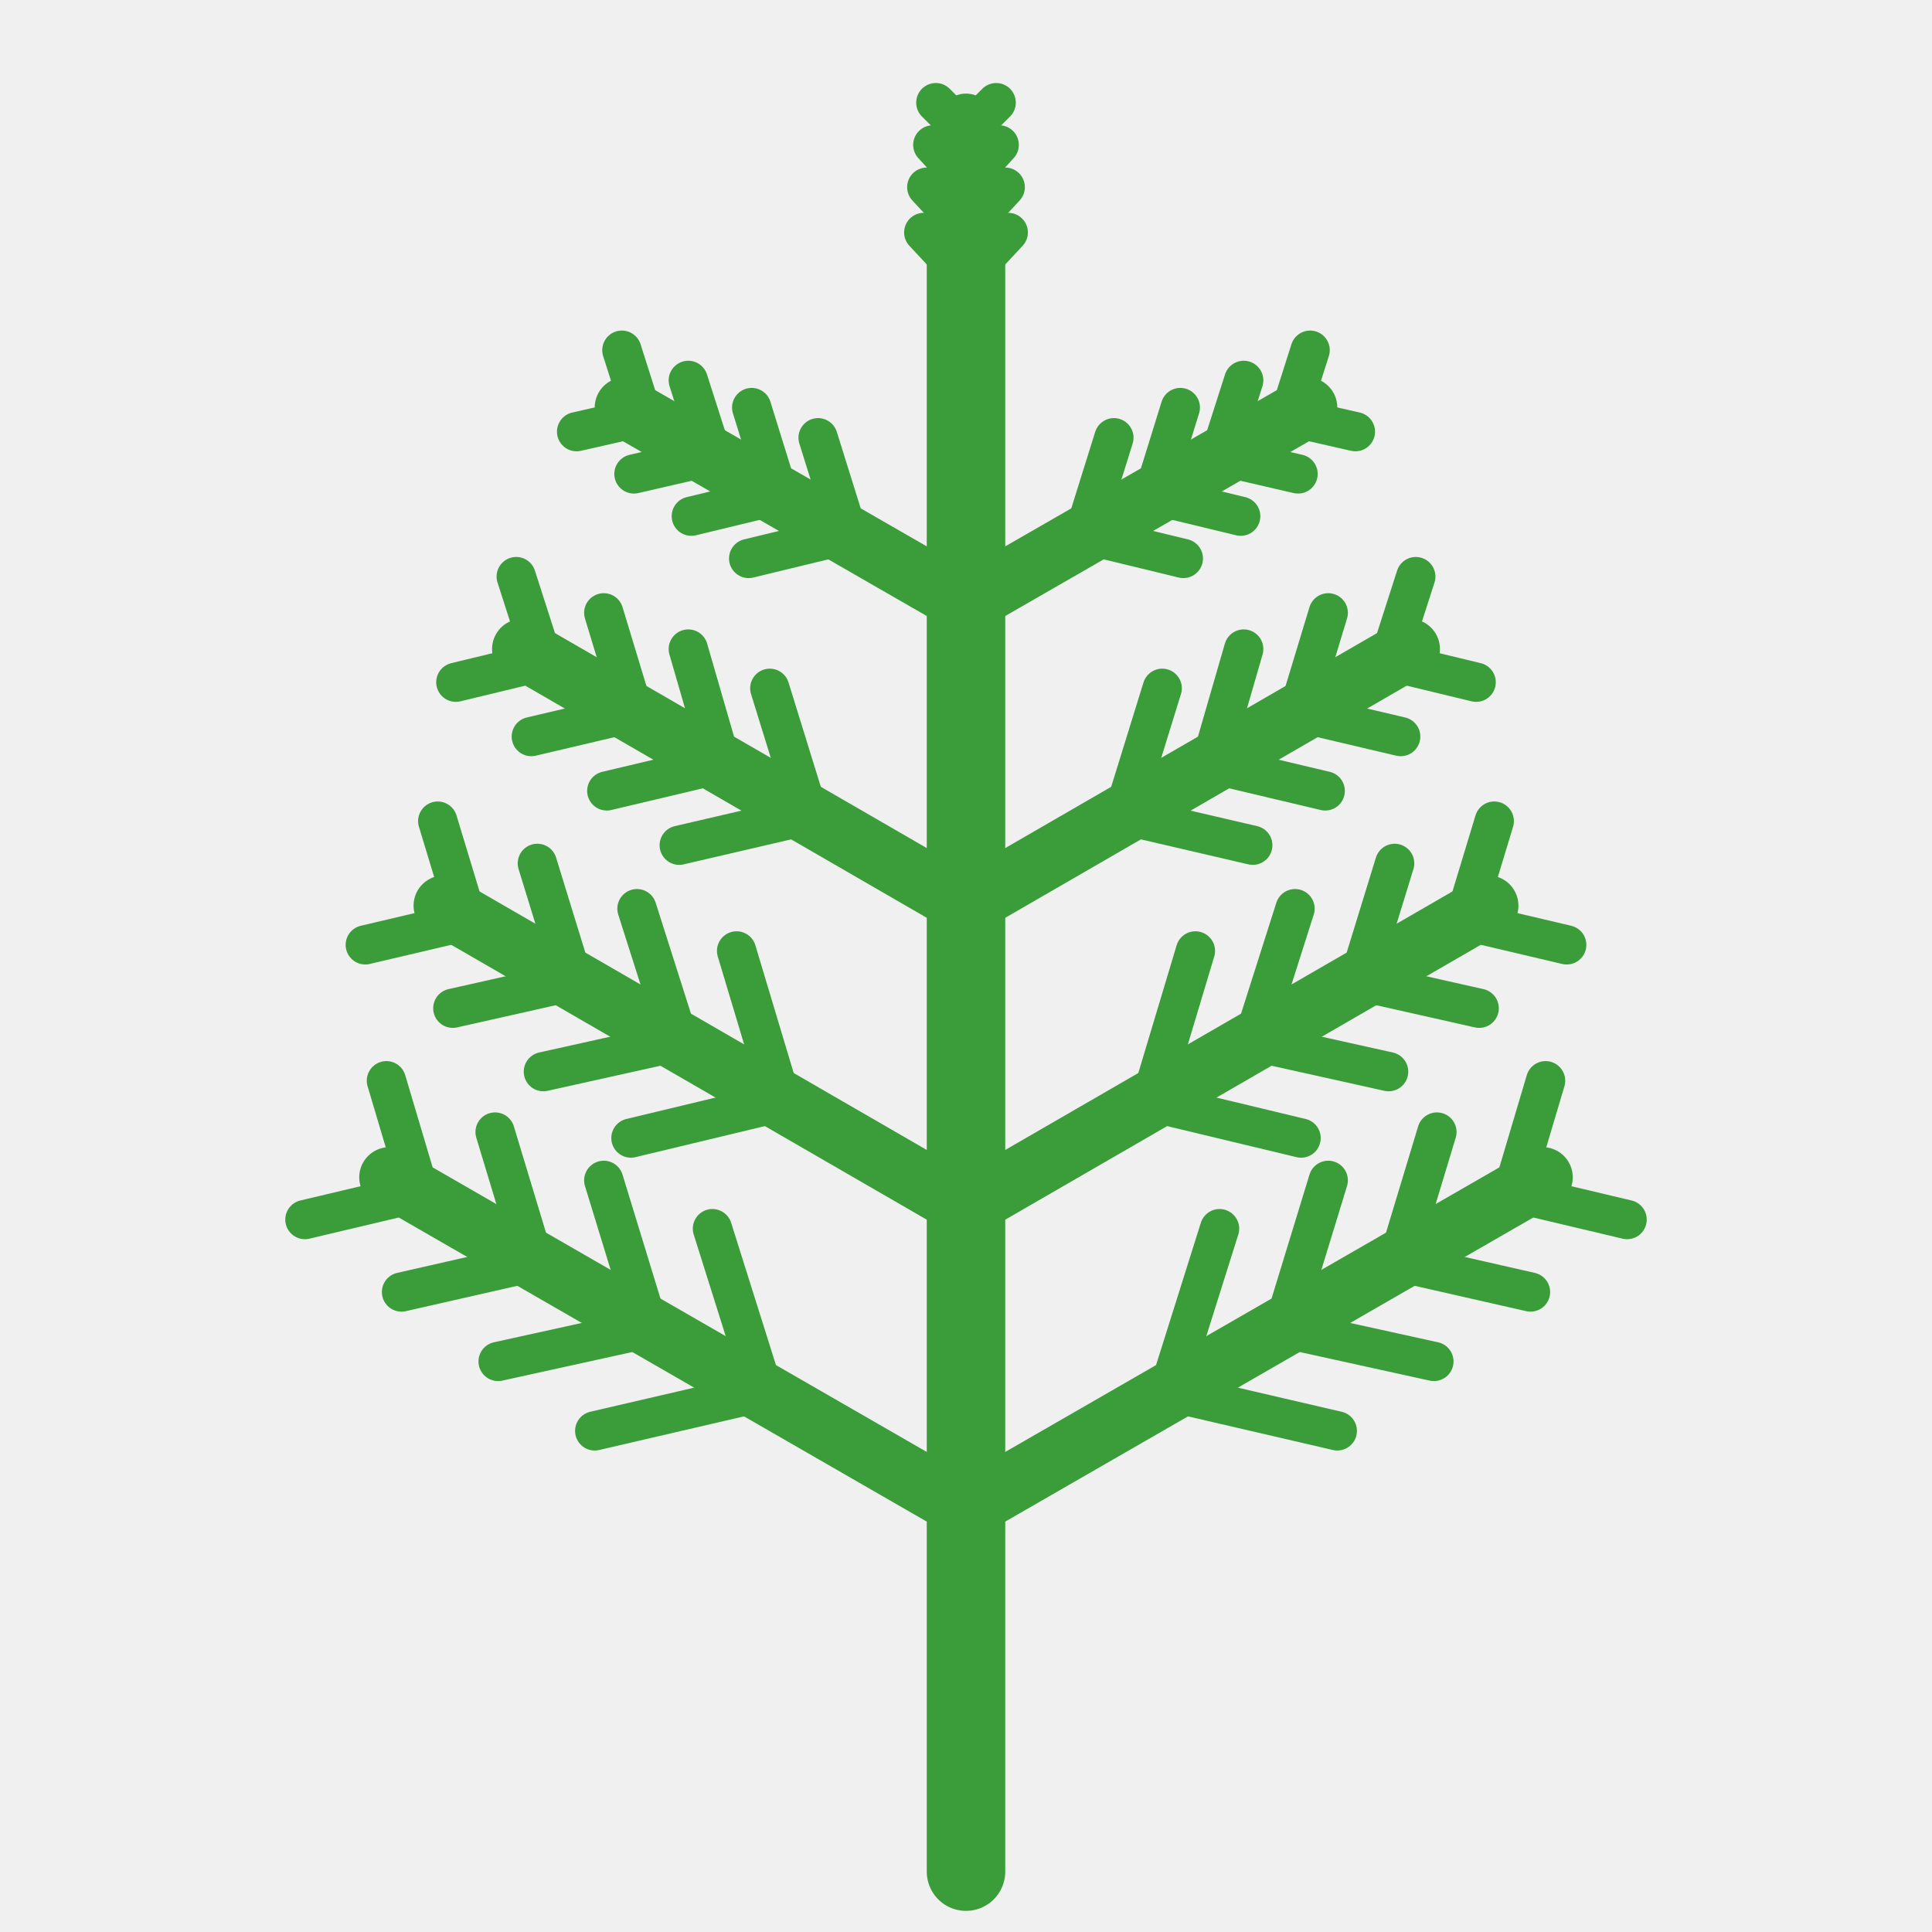
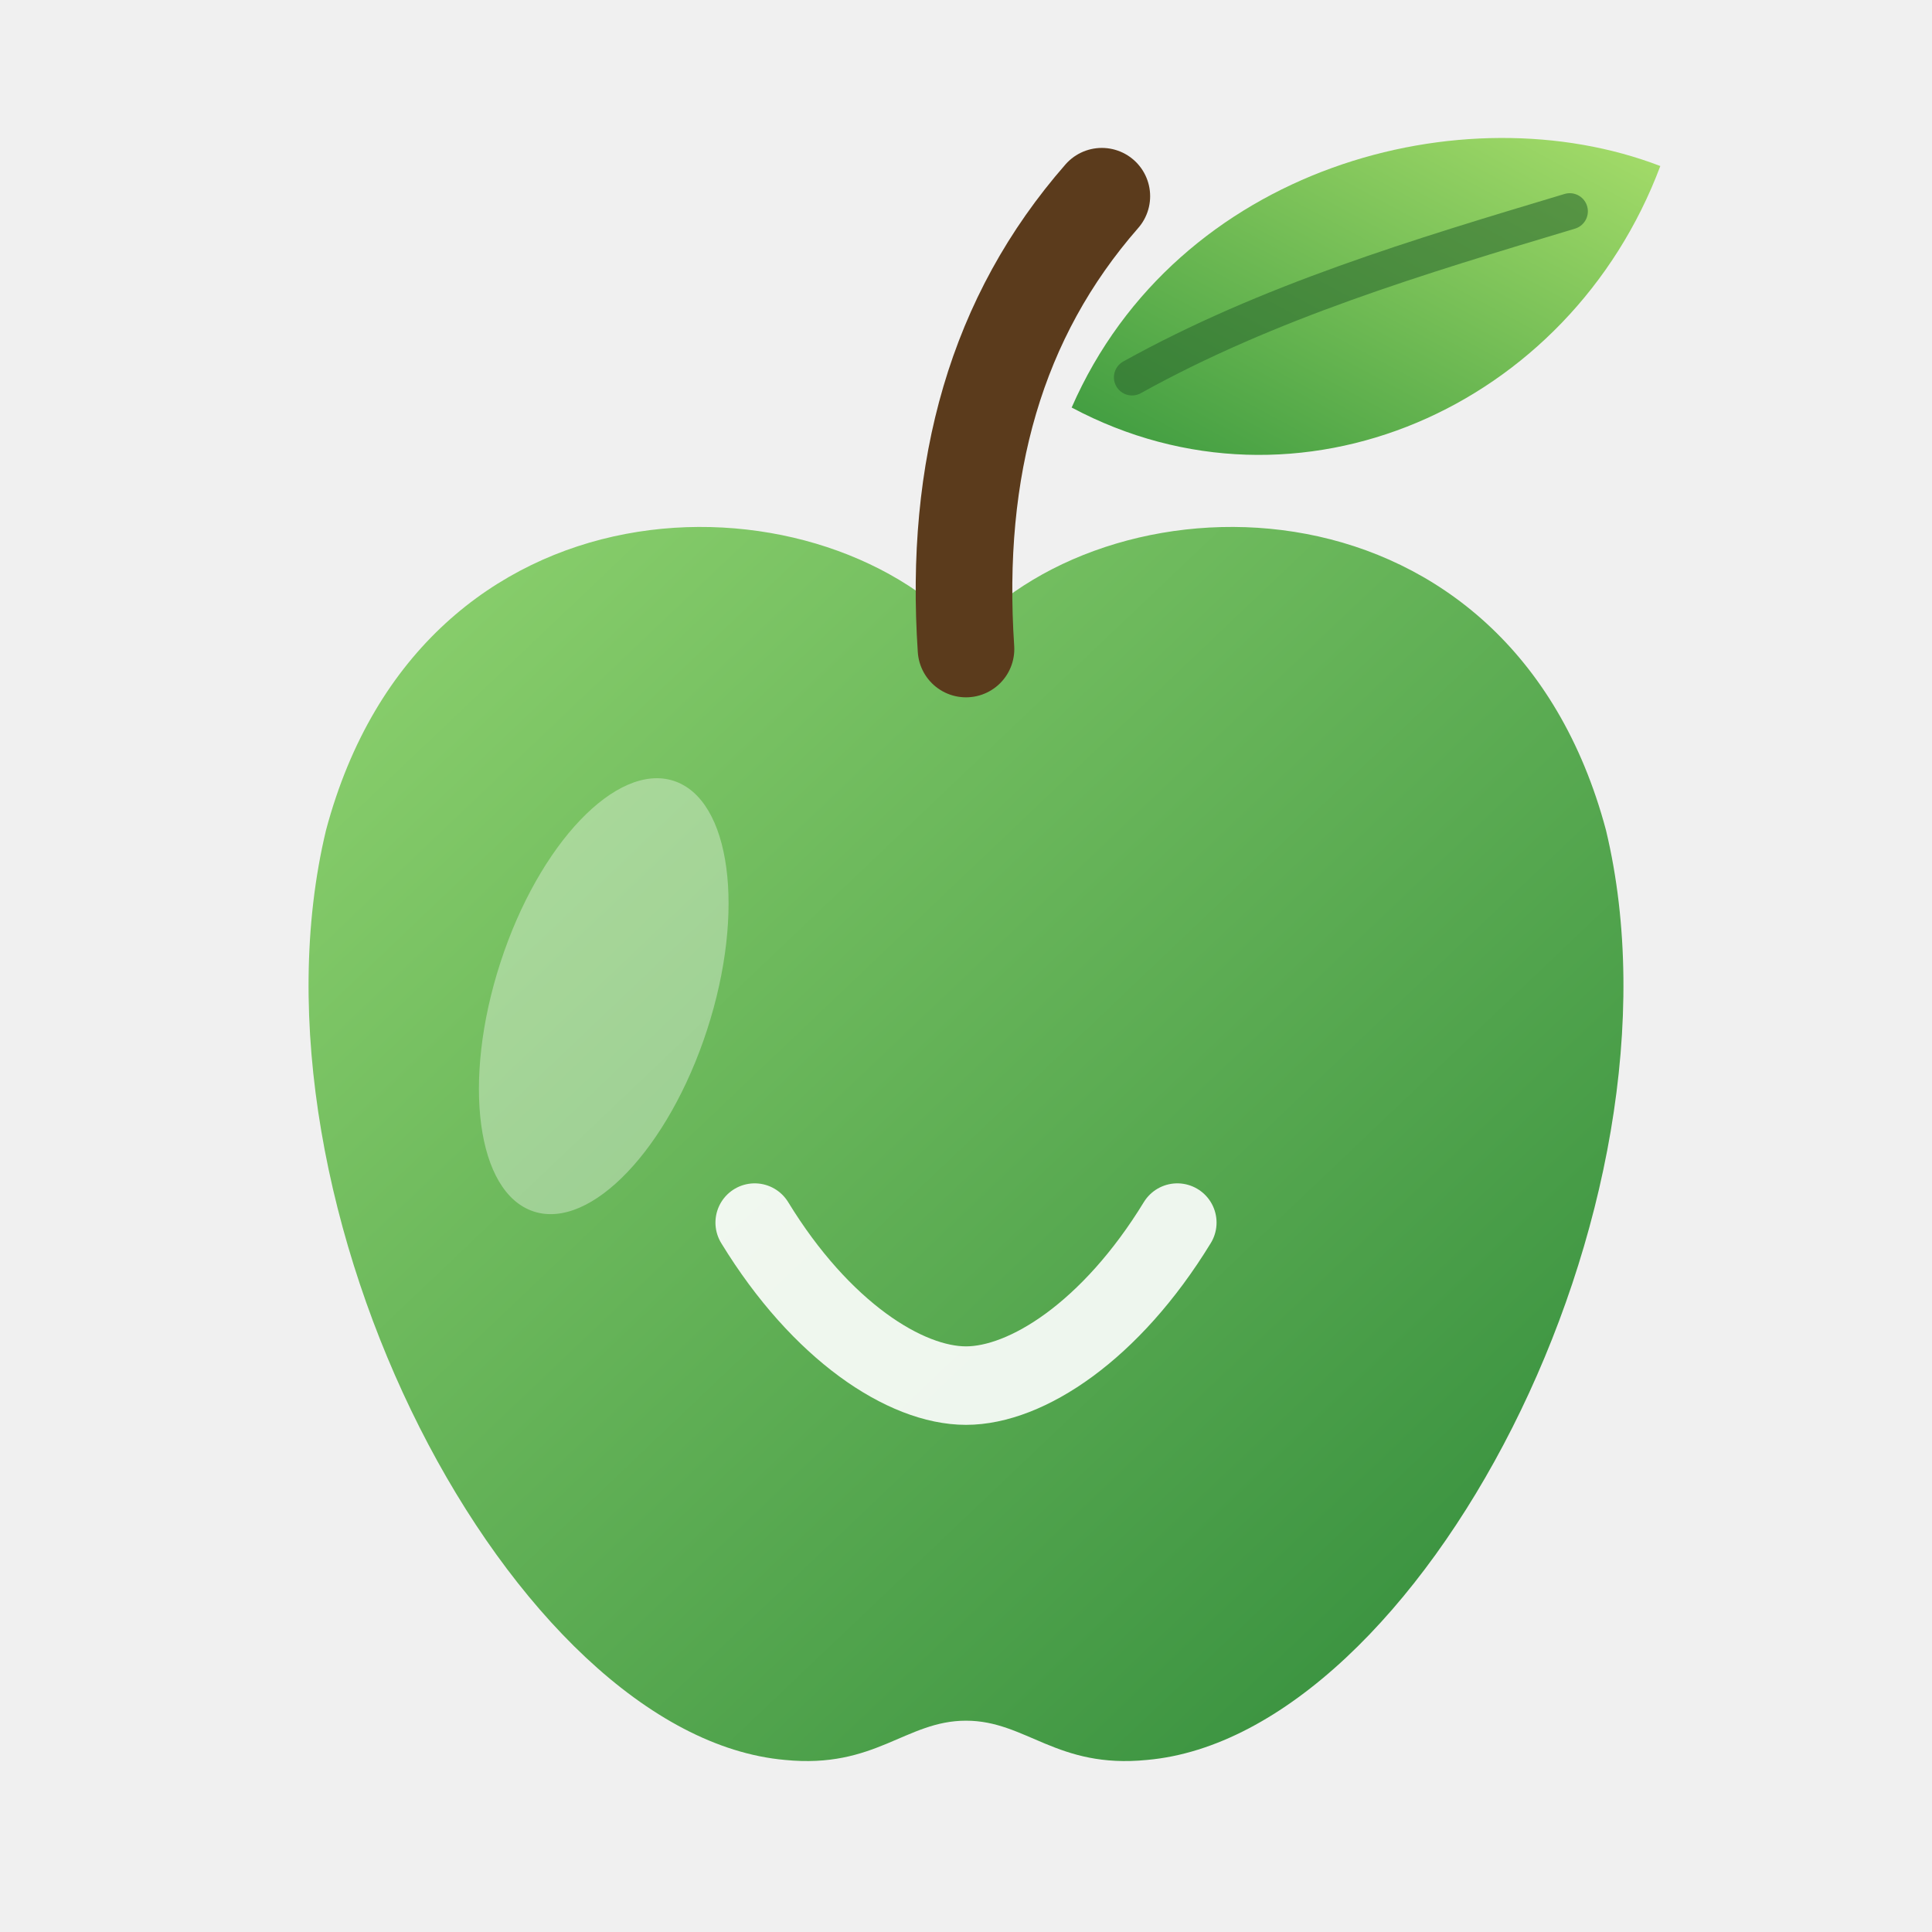
<svg xmlns="http://www.w3.org/2000/svg" viewBox="0 0 64 64">
-   <g fill="none" stroke="#3a9d3a" stroke-linecap="round">
-     <path d="M32 62V6" stroke-width="2.6" />
-     <path d="M32.0 50.0L12.9 39.0" stroke-width="2" />
-     <path d="M25.3 46.1l-5.6 1.3" stroke-width="1.3" />
-     <path d="M25.3 46.1l-1.7 -5.4" stroke-width="1.3" />
-     <path d="M21.5 44.0l-5.0 1.1" stroke-width="1.3" />
-     <path d="M21.5 44.0l-1.5 -4.9" stroke-width="1.3" />
-     <path d="M17.7 41.8l-4.4 1.0" stroke-width="1.3" />
-     <path d="M17.7 41.8l-1.3 -4.3" stroke-width="1.3" />
-     <path d="M13.9 39.5l-3.8 0.9" stroke-width="1.3" />
-     <path d="M13.9 39.5l-1.1 -3.7" stroke-width="1.3" />
-     <path d="M32.0 50.0L51.1 39.0" stroke-width="2" />
-     <path d="M38.7 46.1l1.7 -5.4" stroke-width="1.3" />
-     <path d="M38.7 46.1l5.6 1.3" stroke-width="1.3" />
-     <path d="M42.5 44.0l1.5 -4.9" stroke-width="1.3" />
-     <path d="M42.5 44.0l5.0 1.1" stroke-width="1.3" />
-     <path d="M46.3 41.8l1.3 -4.3" stroke-width="1.3" />
-     <path d="M46.3 41.8l4.4 1.0" stroke-width="1.3" />
-     <path d="M50.1 39.5l1.1 -3.7" stroke-width="1.3" />
-     <path d="M50.1 39.5l3.8 0.9" stroke-width="1.3" />
-     <path d="M32.0 40.0L14.7 30.0" stroke-width="2" />
-     <path d="M25.9 36.5l-5.0 1.2" stroke-width="1.3" />
-     <path d="M25.9 36.5l-1.5 -5.0" stroke-width="1.3" />
-     <path d="M22.5 34.5l-4.5 1.0" stroke-width="1.3" />
-     <path d="M22.5 34.5l-1.4 -4.4" stroke-width="1.3" />
-     <path d="M19.0 32.5l-4.0 0.9" stroke-width="1.3" />
-     <path d="M19.0 32.5l-1.2 -3.9" stroke-width="1.3" />
-     <path d="M15.5 30.5l-3.4 0.8" stroke-width="1.3" />
-     <path d="M15.5 30.5l-1.0 -3.3" stroke-width="1.3" />
-     <path d="M32.0 40.0L49.3 30.0" stroke-width="2" />
-     <path d="M38.1 36.5l1.5 -5.0" stroke-width="1.3" />
-     <path d="M38.1 36.5l5.0 1.2" stroke-width="1.3" />
-     <path d="M41.5 34.5l1.4 -4.4" stroke-width="1.3" />
-     <path d="M41.5 34.5l4.5 1.0" stroke-width="1.3" />
-     <path d="M45.0 32.5l1.2 -3.9" stroke-width="1.3" />
-     <path d="M45.0 32.5l4.0 0.9" stroke-width="1.3" />
-     <path d="M48.5 30.5l1.0 -3.3" stroke-width="1.3" />
-     <path d="M48.5 30.5l3.4 0.8" stroke-width="1.3" />
-     <path d="M32.0 30.0L17.3 21.5" stroke-width="2" />
-     <path d="M26.8 27.0l-4.3 1.0" stroke-width="1.3" />
-     <path d="M26.8 27.0l-1.3 -4.2" stroke-width="1.3" />
-     <path d="M23.9 25.3l-3.8 0.9" stroke-width="1.3" />
-     <path d="M23.9 25.3l-1.1 -3.8" stroke-width="1.3" />
-     <path d="M21.0 23.6l-3.4 0.8" stroke-width="1.3" />
-     <path d="M21.0 23.6l-1.0 -3.3" stroke-width="1.3" />
-     <path d="M18.0 21.9l-2.9 0.7" stroke-width="1.3" />
-     <path d="M18.0 21.9l-0.9 -2.8" stroke-width="1.3" />
-     <path d="M32.0 30.0L46.7 21.5" stroke-width="2" />
-     <path d="M37.2 27.0l1.3 -4.2" stroke-width="1.3" />
-     <path d="M37.2 27.0l4.3 1.0" stroke-width="1.3" />
-     <path d="M40.1 25.3l1.1 -3.8" stroke-width="1.3" />
-     <path d="M40.1 25.3l3.8 0.9" stroke-width="1.3" />
-     <path d="M43.0 23.6l1.0 -3.3" stroke-width="1.3" />
-     <path d="M43.0 23.6l3.4 0.8" stroke-width="1.3" />
-     <path d="M46.0 21.9l0.9 -2.8" stroke-width="1.3" />
-     <path d="M46.0 21.9l2.9 0.7" stroke-width="1.3" />
-     <path d="M32.0 20.0L20.7 13.5" stroke-width="2" />
-     <path d="M28.1 17.7l-3.3 0.8" stroke-width="1.3" />
-     <path d="M28.1 17.7l-1.0 -3.2" stroke-width="1.3" />
-     <path d="M25.8 16.4l-2.9 0.7" stroke-width="1.3" />
-     <path d="M25.8 16.4l-0.9 -2.9" stroke-width="1.3" />
-     <path d="M23.6 15.1l-2.6 0.6" stroke-width="1.3" />
-     <path d="M23.6 15.1l-0.8 -2.5" stroke-width="1.3" />
-     <path d="M21.3 13.8l-2.2 0.5" stroke-width="1.3" />
-     <path d="M21.3 13.8l-0.7 -2.2" stroke-width="1.3" />
-     <path d="M32.0 20.0L43.3 13.5" stroke-width="2" />
-     <path d="M35.9 17.7l1.0 -3.2" stroke-width="1.3" />
-     <path d="M35.9 17.7l3.3 0.8" stroke-width="1.3" />
-     <path d="M38.2 16.4l0.9 -2.9" stroke-width="1.3" />
-     <path d="M38.2 16.4l2.9 0.7" stroke-width="1.3" />
-     <path d="M40.4 15.1l0.8 -2.5" stroke-width="1.3" />
-     <path d="M40.4 15.1l2.6 0.6" stroke-width="1.3" />
-     <path d="M42.7 13.8l0.7 -2.2" stroke-width="1.3" />
-     <path d="M42.7 13.8l2.2 0.5" stroke-width="1.3" />
-     <path d="M32.0 12.0L32.0 4.0" stroke-width="1.8" />
-     <path d="M32.0 9.2l-1.4 -1.5" stroke-width="1.3" />
-     <path d="M32.0 9.2l1.4 -1.5" stroke-width="1.3" />
-     <path d="M32.0 7.6l-1.3 -1.4" stroke-width="1.3" />
-     <path d="M32.0 7.6l1.3 -1.4" stroke-width="1.3" />
-     <path d="M32.0 6.0l-1.1 -1.2" stroke-width="1.3" />
-     <path d="M32.0 6.0l1.1 -1.2" stroke-width="1.3" />
-     <path d="M32.0 4.4l-1.0 -1.0" stroke-width="1.3" />
-     <path d="M32.0 4.4l1.0 -1.0" stroke-width="1.3" />
-   </g>
+   <defs>
+     <linearGradient id="apple" x1="0" y1="0" x2="1" y2="1">
+       <stop offset="0" stop-color="#8fd36f" />
+       <stop offset="1" stop-color="#2f8a3a" />
+     </linearGradient>
+     <linearGradient id="leaf" x1="0" y1="1" x2="1" y2="0">
+       <stop offset="0" stop-color="#3c9a3f" />
+       <stop offset="1" stop-color="#a6dd6a" />
+     </linearGradient>
+   </defs>
+   <path d="M32 21C27 15.5 14 15.5 10.8 27.5 7.8 40 17 57.5 26 58.3c3 .3 4-1.3 6-1.3s3 1.6 6 1.3C47 57.5 56.2 40 53.2 27.5 50 15.5 37 15.5 32 21Z" fill="url(#apple)" />
+   <path d="M32 21.5C31.6 15.5 33 10.5 36.5 6.5" fill="none" stroke="#5b3b1c" stroke-width="3.2" stroke-linecap="round" />
+   <path d="M35.5 13.5C39 5.5 48.5 3 55 5.5 52 13.5 43 17.5 35.5 13.5Z" fill="url(#leaf)" />
+   <path d="M37.5 12.5C42 10 47 8.5 52 7" fill="none" stroke="#2d6a2f" stroke-width="1.2" stroke-linecap="round" opacity=".6" />
+   <ellipse cx="20" cy="33" rx="3.6" ry="7.5" transform="rotate(18 20 33)" fill="#fff" opacity=".35" />
+   <path d="M25 40.5c2.2 3.6 5 5.4 7 5.4s4.8-1.8 7-5.4" fill="none" stroke="#fff" stroke-width="2.6" stroke-linecap="round" opacity=".9" />
</svg>
